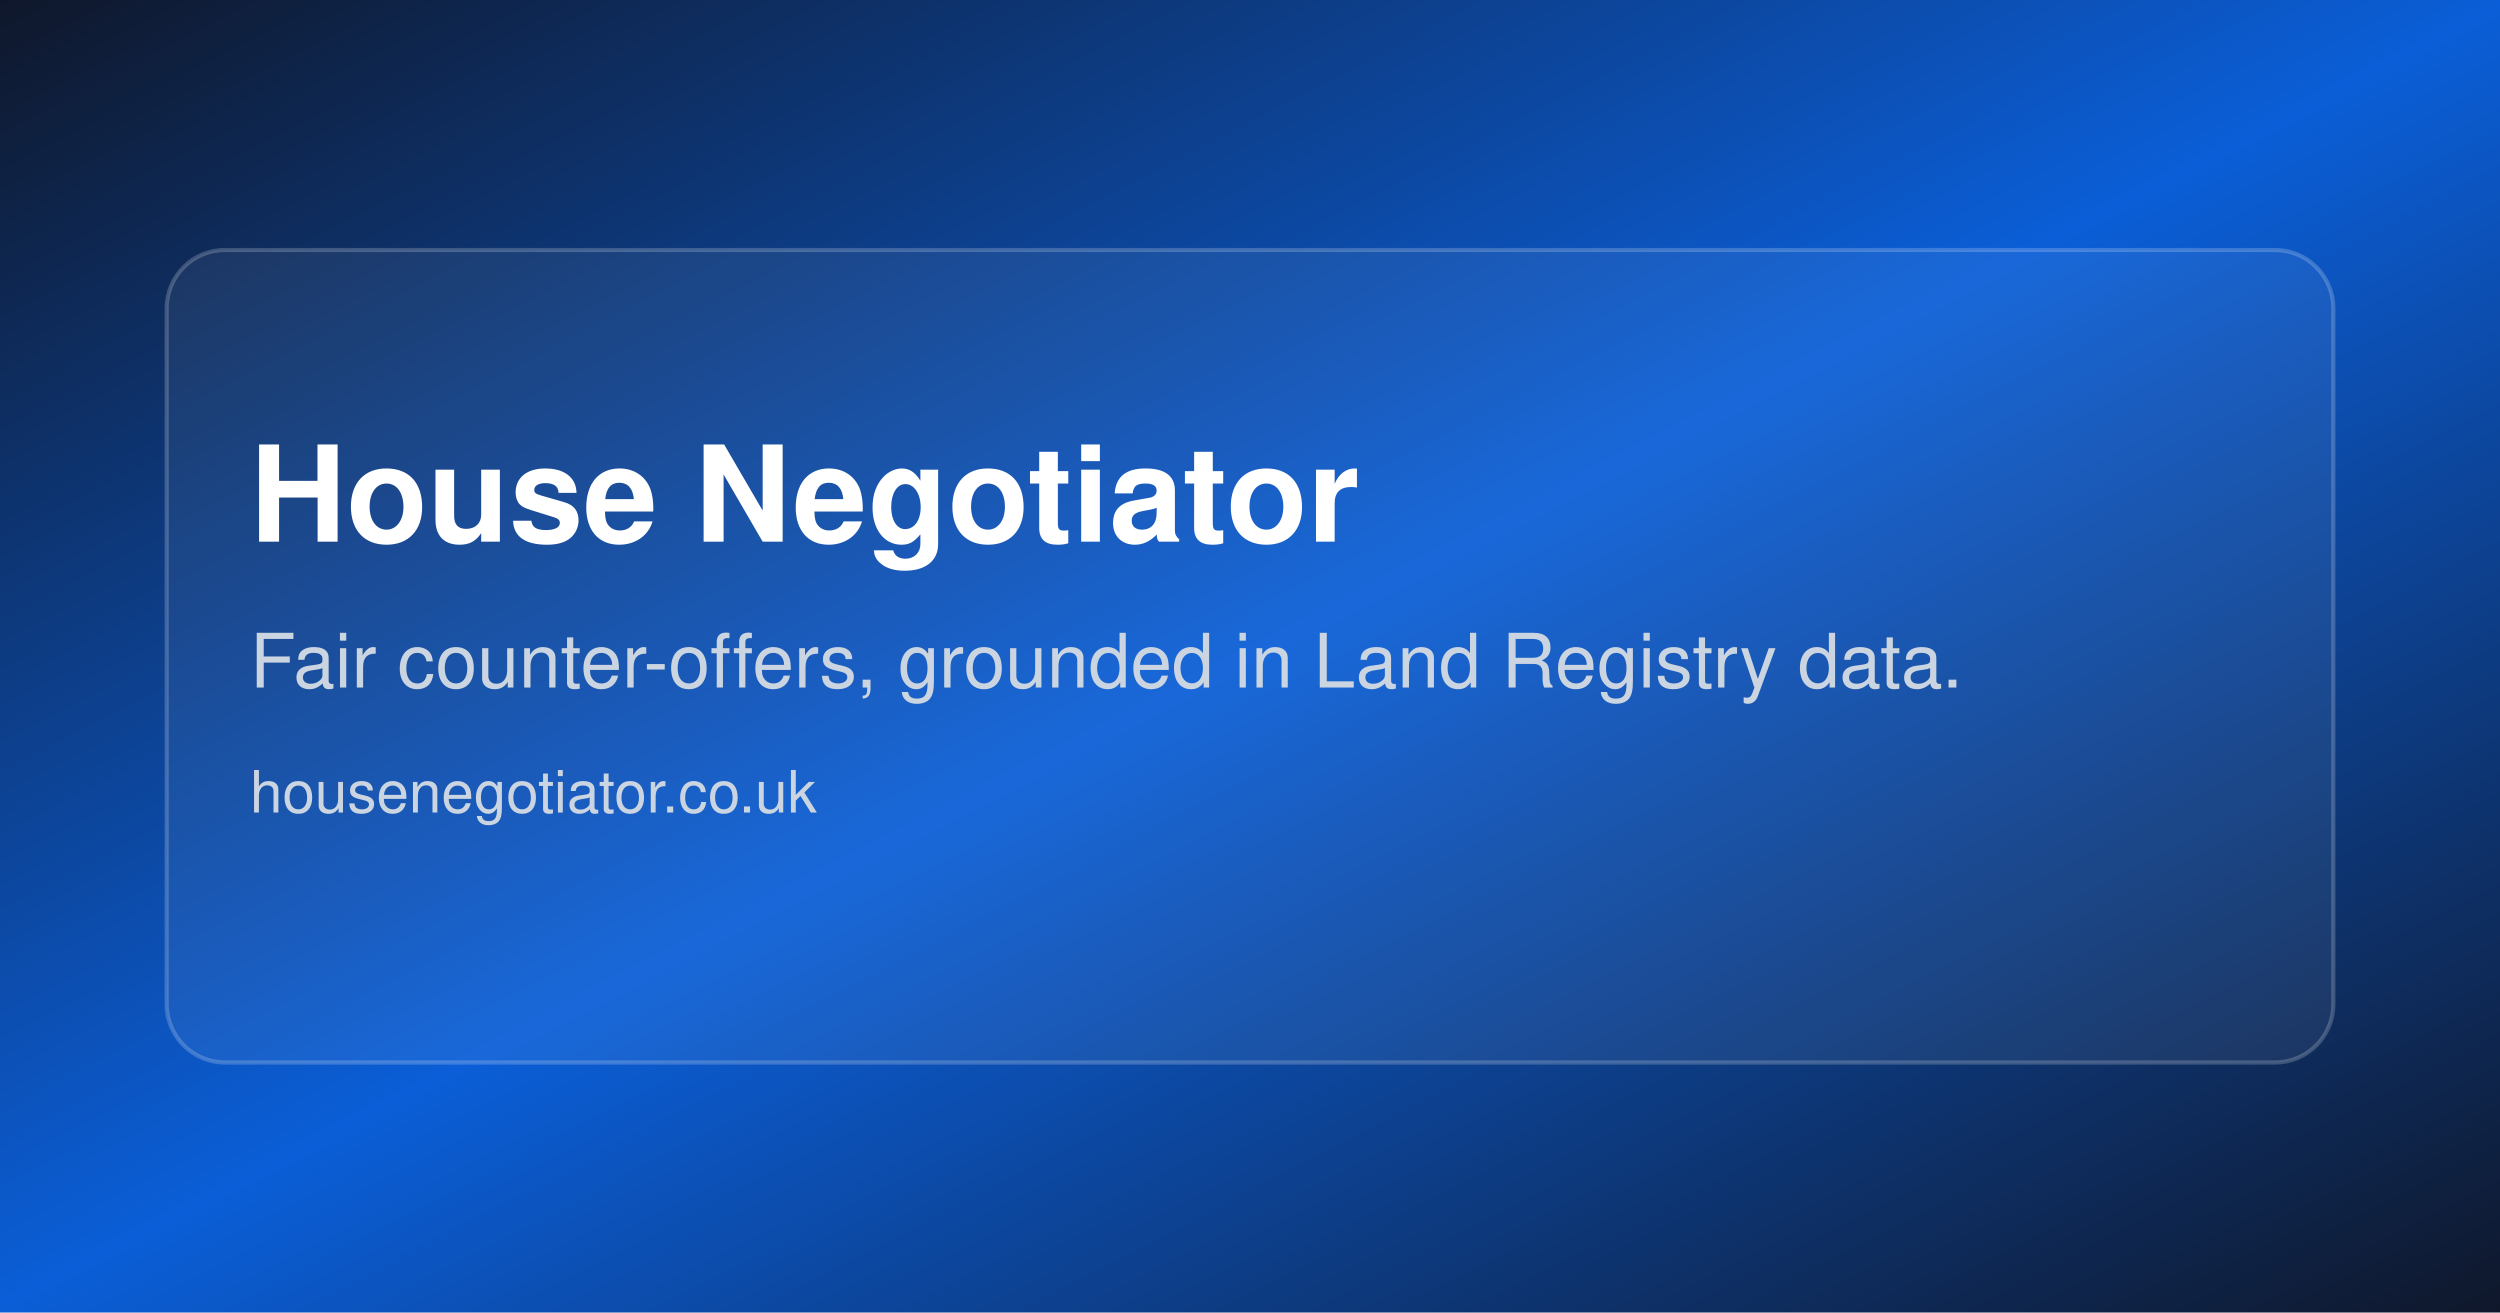
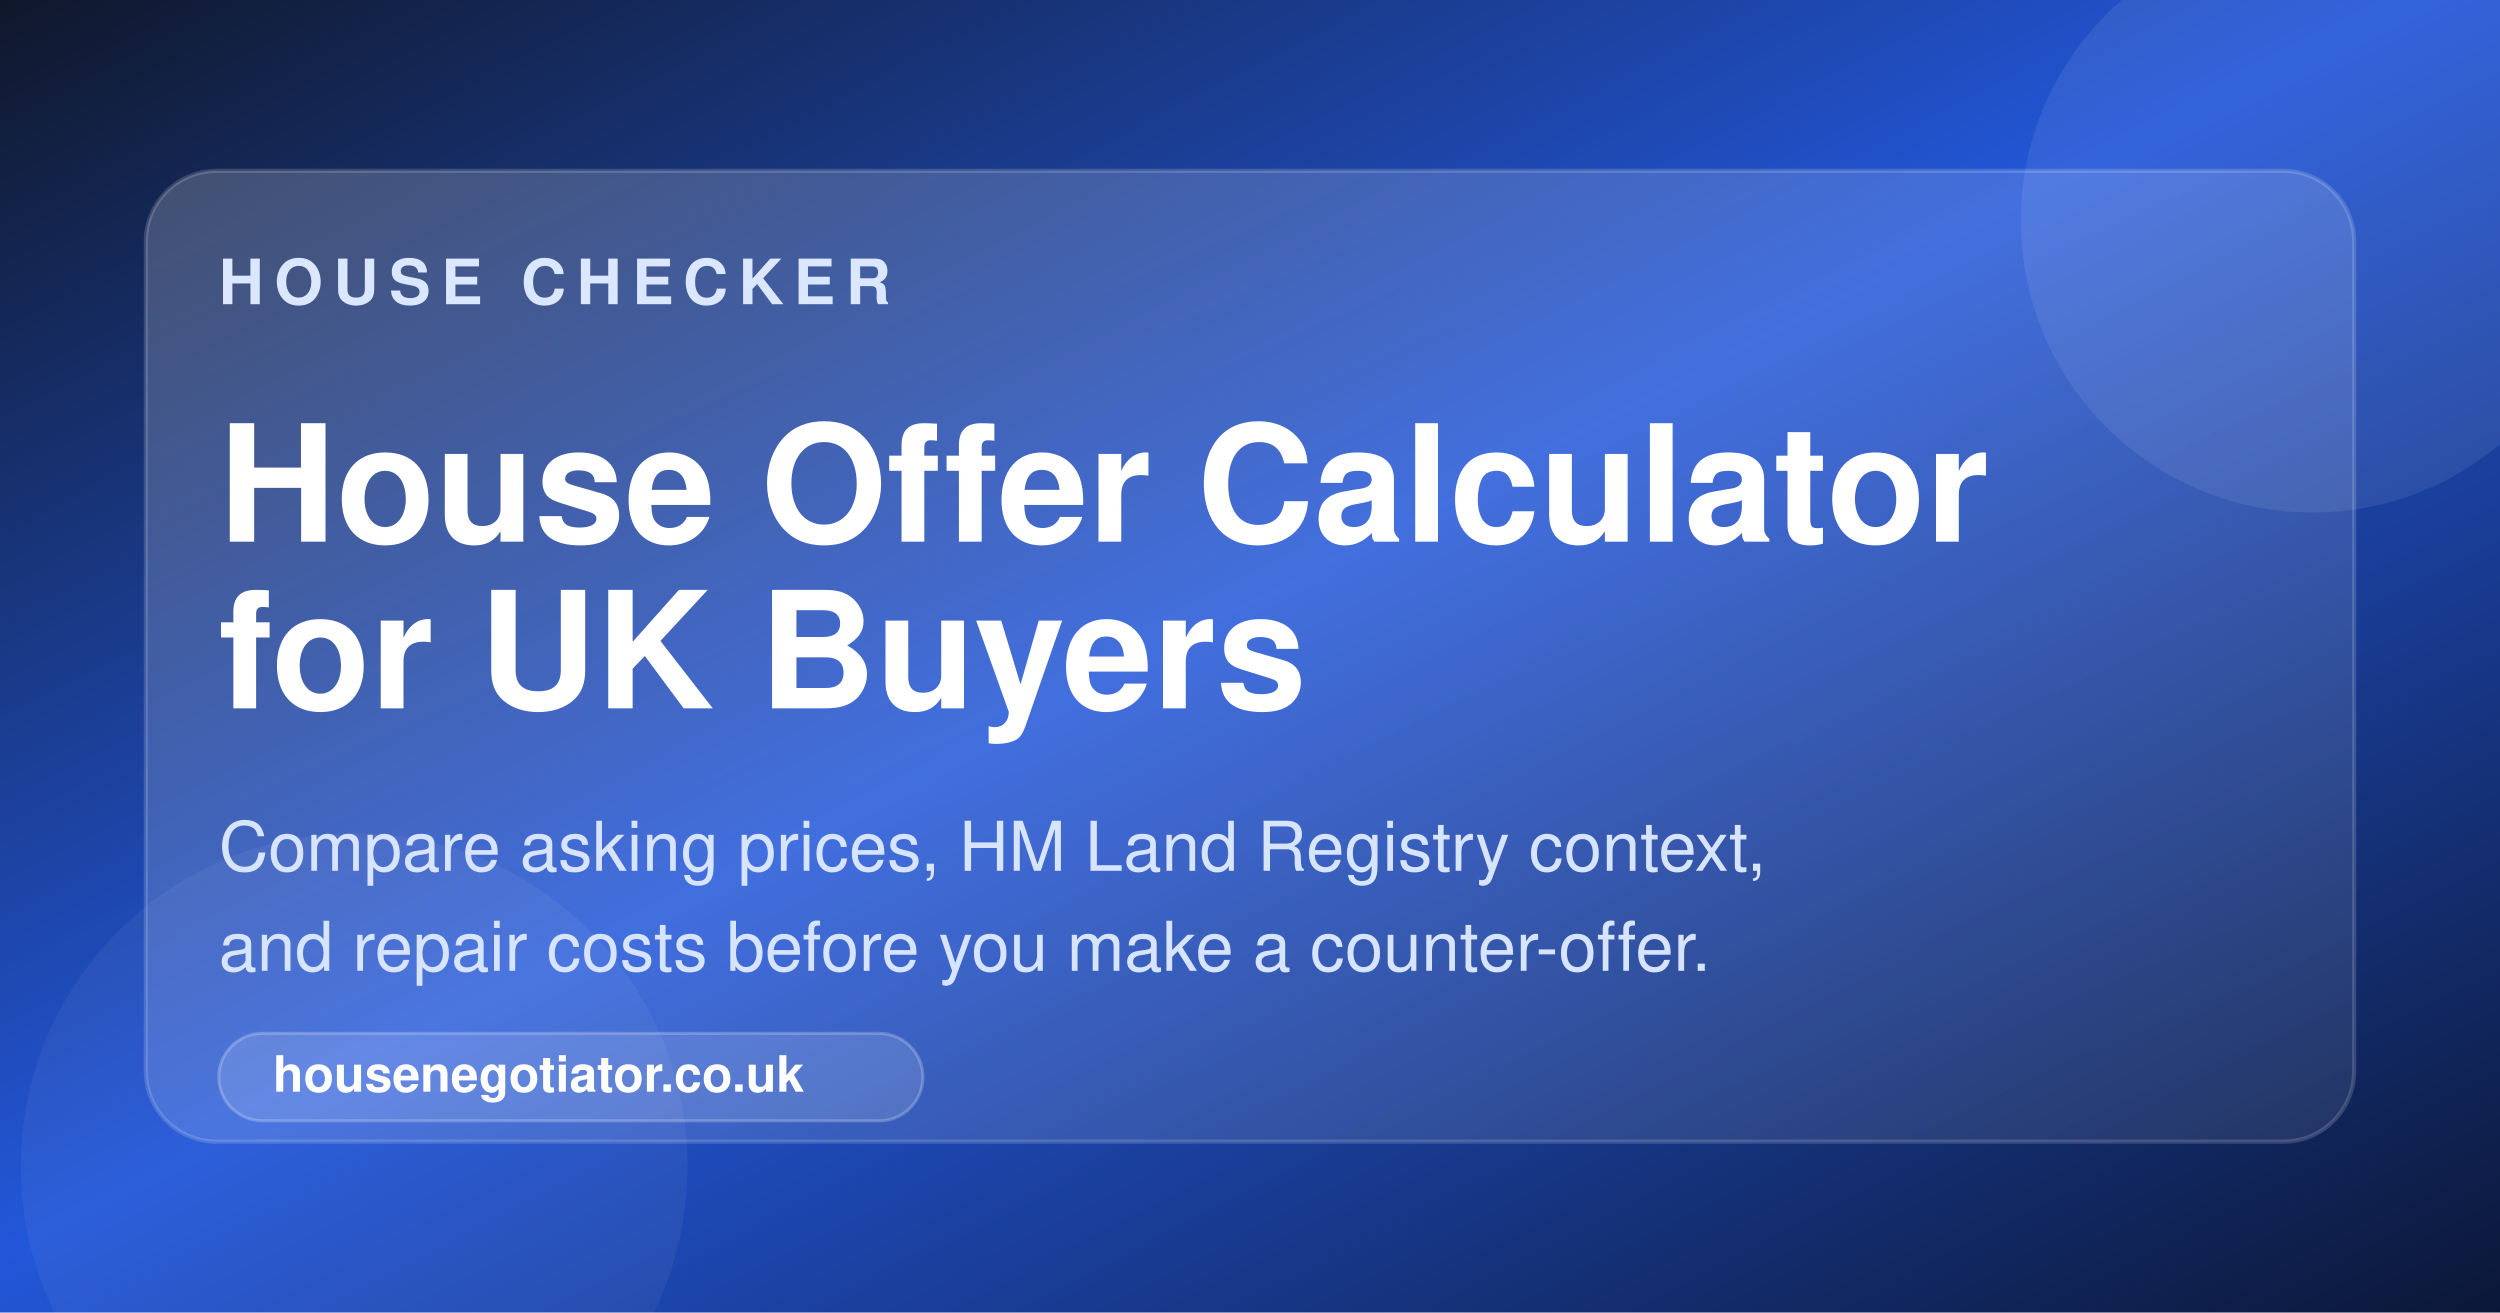
<svg xmlns="http://www.w3.org/2000/svg" width="1200" height="630" viewBox="0 0 1200 630" role="img" aria-labelledby="title desc">
  <defs>
    <linearGradient id="bg" x1="0%" y1="0%" x2="100%" y2="100%">
      <stop offset="0%" stop-color="#0f172a" />
-       <stop offset="50%" stop-color="#0b5ed7" />
-       <stop offset="100%" stop-color="#0f172a" />
+       <stop offset="48%" stop-color="#2357d9" />
+       <stop offset="100%" stop-color="#0b1737" />
+     </linearGradient>
+     <linearGradient id="panel" x1="0%" y1="0%" x2="100%" y2="100%">
+       <stop offset="0%" stop-color="rgba(255,255,255,0.20)" />
+       <stop offset="100%" stop-color="rgba(255,255,255,0.08)" />
    </linearGradient>
  </defs>
  <rect width="1200" height="630" fill="url(#bg)" />
-   <rect x="80" y="120" width="1040" height="390" rx="28" fill="rgba(255,255,255,0.06)" stroke="rgba(255,255,255,0.2)" stroke-width="2" />
-   <text x="120" y="260" fill="#ffffff" font-family="Helvetica, Arial, sans-serif" font-size="64" font-weight="700">House Negotiator</text>
-   <text x="120" y="330" fill="#cbd5e1" font-family="Helvetica, Arial, sans-serif" font-size="36" font-weight="400">Fair counter-offers, grounded in Land Registry data.</text>
-   <text x="120" y="390" fill="#cbd5e1" font-family="Helvetica, Arial, sans-serif" font-size="28" font-weight="400">housenegotiator.co.uk</text>
+   <circle cx="1110" cy="106" r="140" fill="rgba(255,255,255,0.08)" />
+   <circle cx="170" cy="560" r="160" fill="rgba(255,255,255,0.05)" />
+   <rect x="70" y="82" width="1060" height="466" rx="34" fill="url(#panel)" stroke="rgba(255,255,255,0.16)" stroke-width="2" />
+   <text x="105" y="146" fill="#dbe7ff" font-family="Helvetica, Arial, sans-serif" font-size="30" font-weight="700" letter-spacing="5">HOUSE CHECKER</text>
+   <text x="105" y="260" fill="#ffffff" font-family="Helvetica, Arial, sans-serif" font-size="78" font-weight="700">House Offer Calculator</text>
+   <text x="105" y="340" fill="#ffffff" font-family="Helvetica, Arial, sans-serif" font-size="78" font-weight="700">for UK Buyers</text>
+   <text x="105" y="418" fill="#d7e4ff" font-family="Helvetica, Arial, sans-serif" font-size="33" font-weight="400">Compare asking prices, HM Land Registry context,</text>
+   <text x="105" y="466" fill="#d7e4ff" font-family="Helvetica, Arial, sans-serif" font-size="33" font-weight="400">and repair costs before you make a counter-offer.</text>
+   <rect x="105" y="496" width="338" height="42" rx="21" fill="rgba(255,255,255,0.14)" stroke="rgba(255,255,255,0.22)" stroke-width="1.5" />
+   <text x="131" y="524" fill="#ffffff" font-family="Helvetica, Arial, sans-serif" font-size="24" font-weight="700">housenegotiator.co.uk</text>
</svg>
